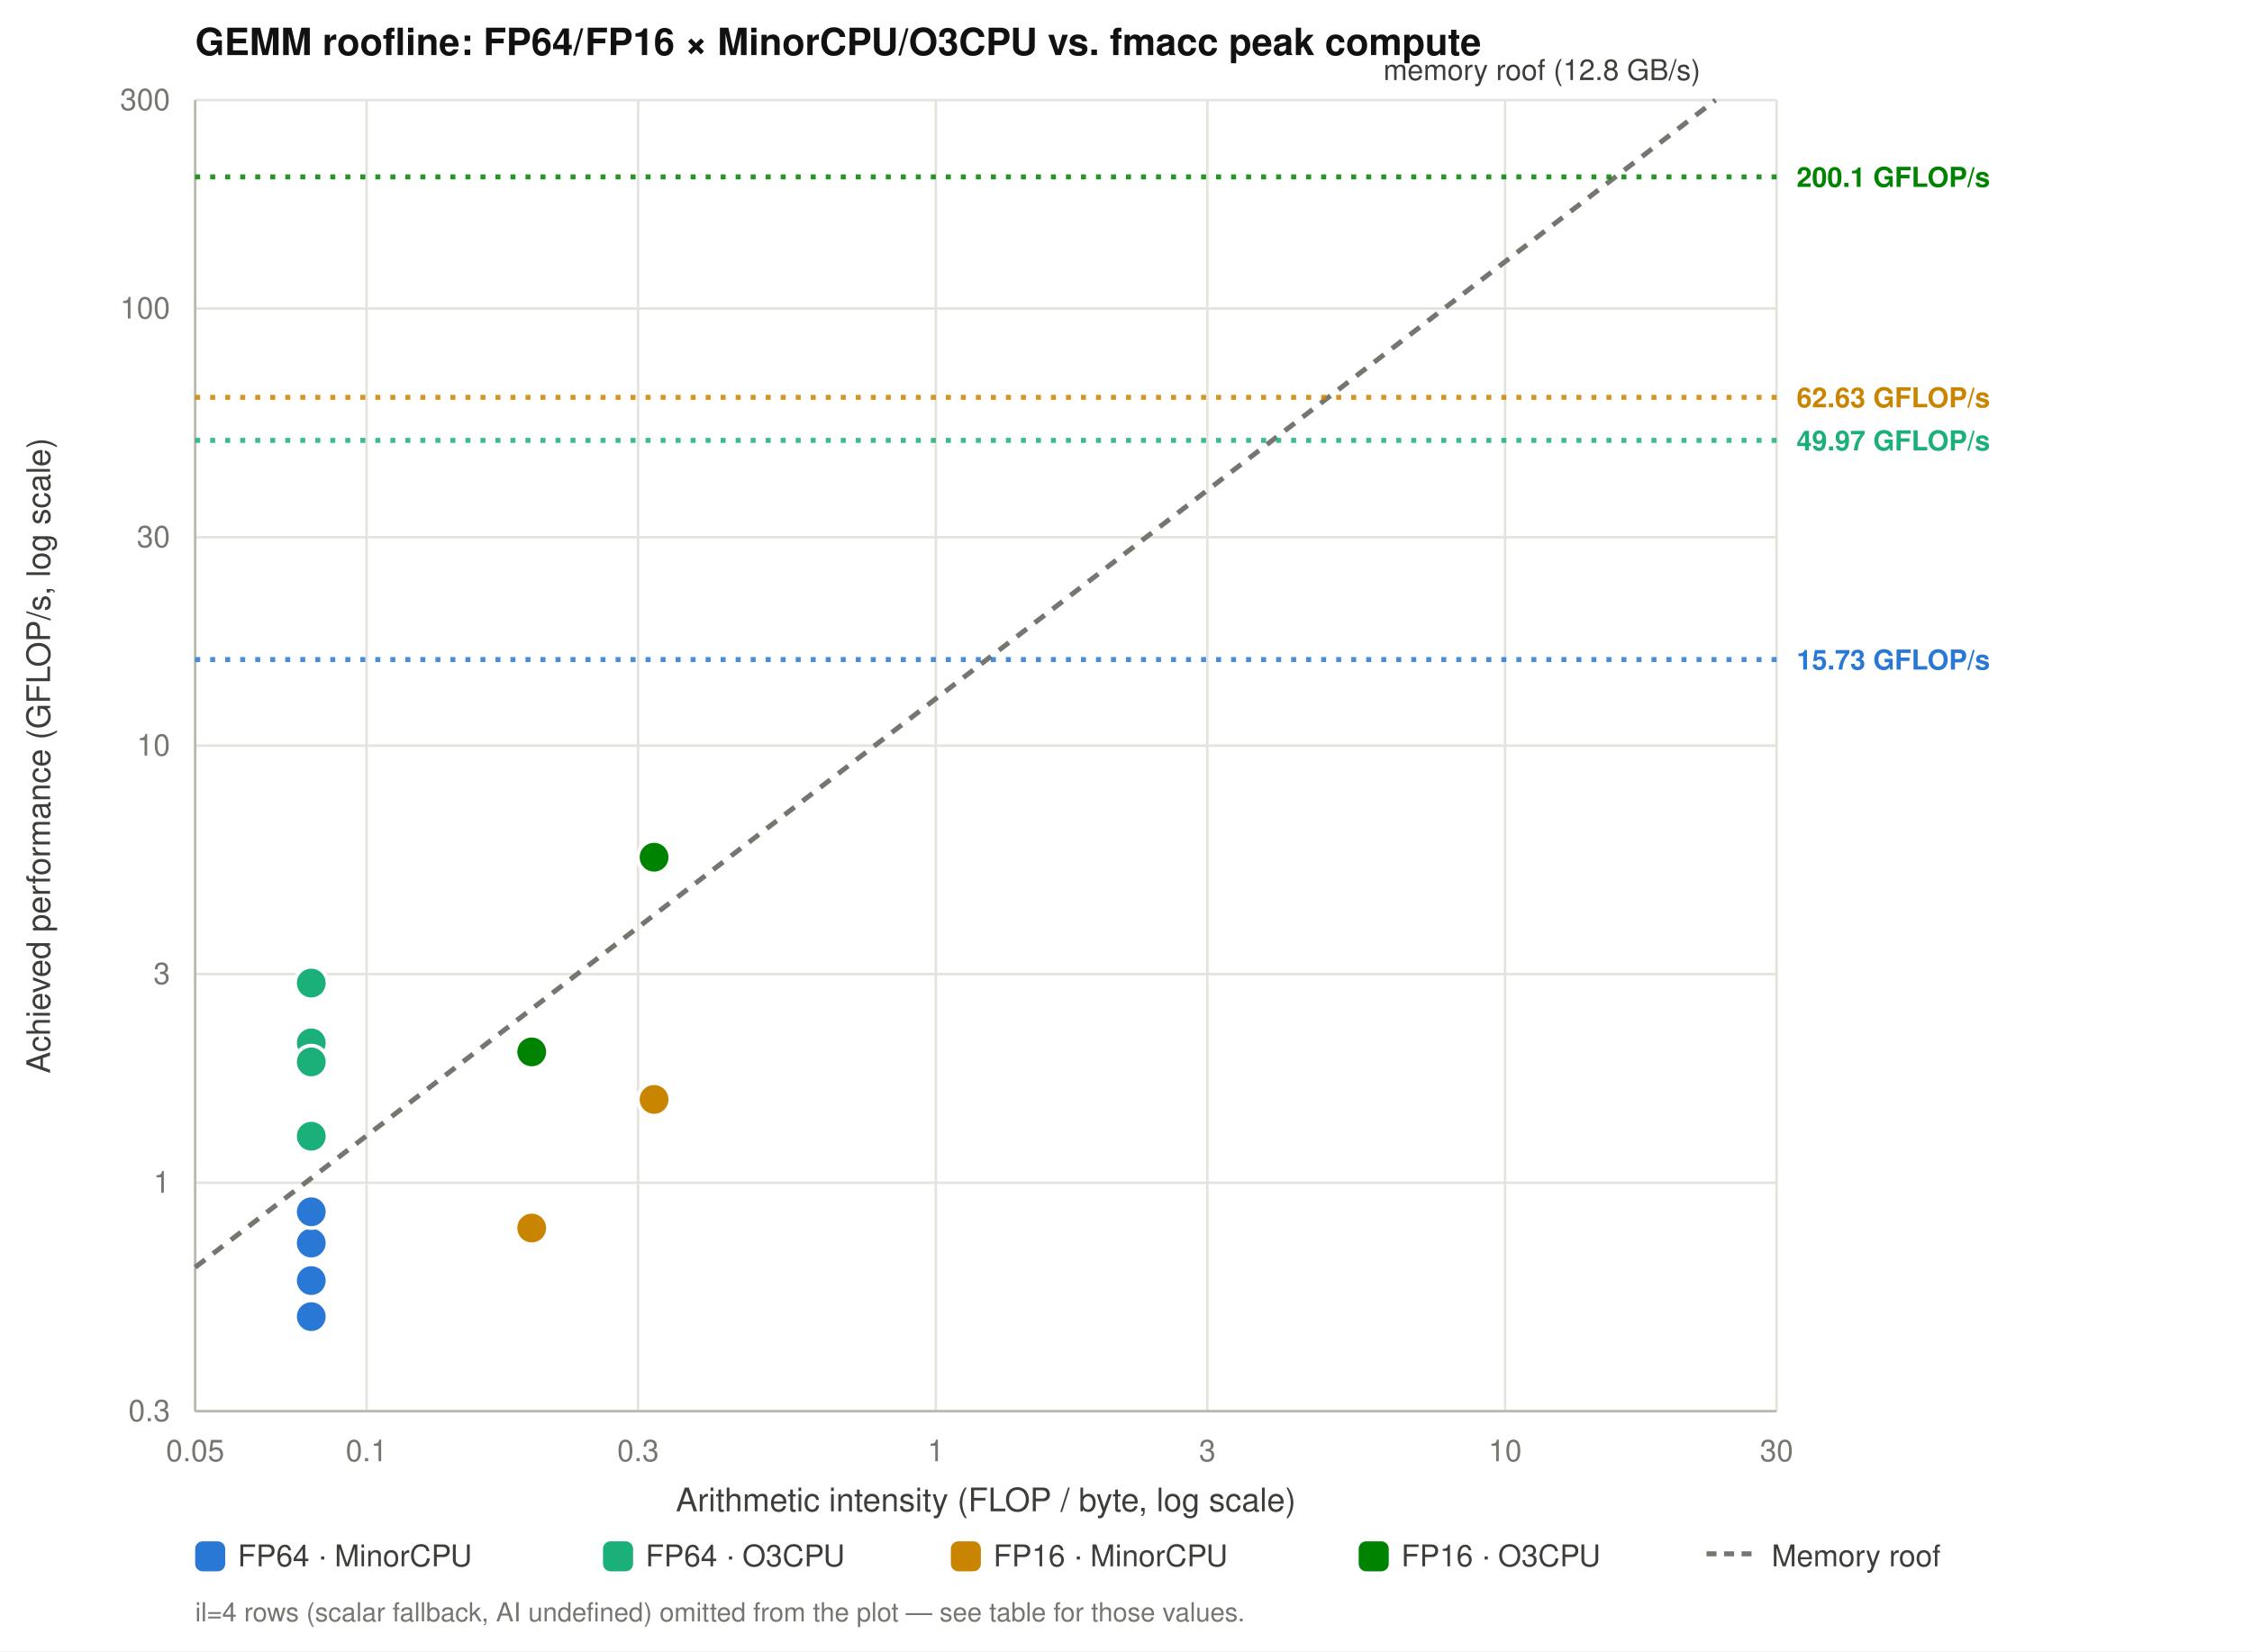
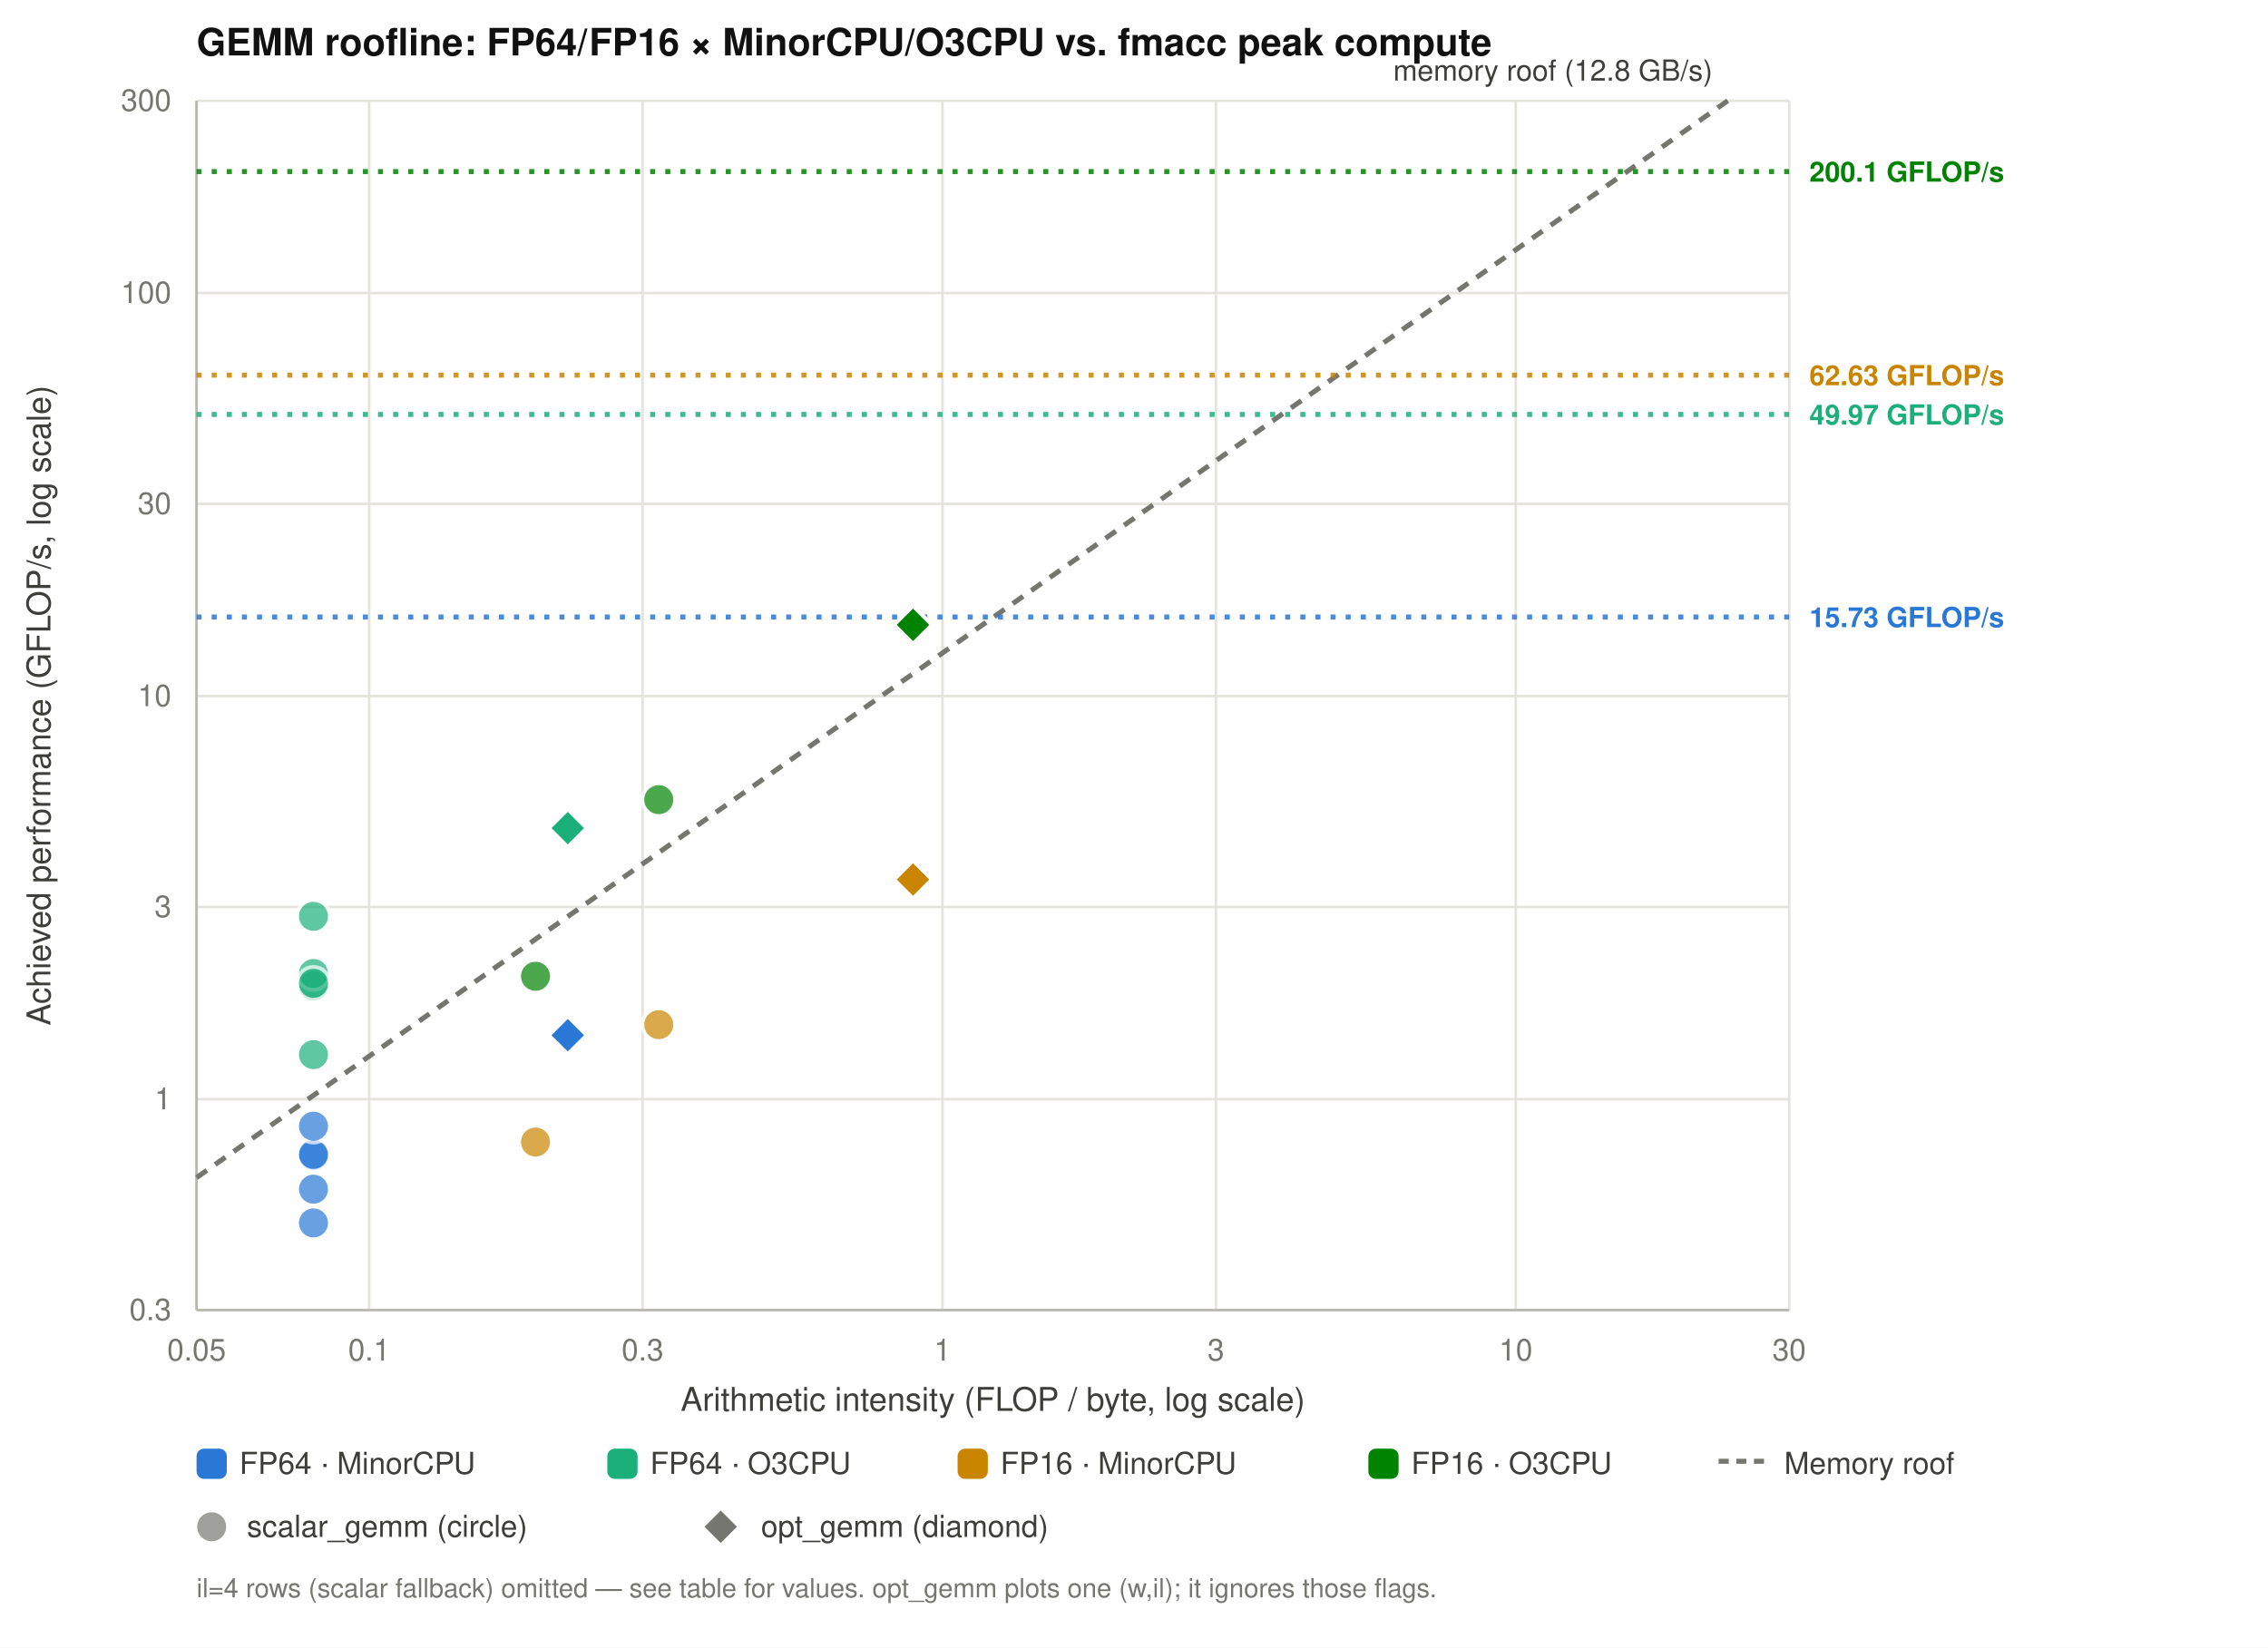
- <svg xmlns="http://www.w3.org/2000/svg" viewBox="0 0 900 660" font-family="Helvetica, Arial, sans-serif">
-   <rect x="0" y="0" width="900" height="660" fill="#ffffff" />
+ <svg xmlns="http://www.w3.org/2000/svg" viewBox="0 0 900 654" font-family="Helvetica, Arial, sans-serif">
+   <rect x="0" y="0" width="900" height="654" fill="#ffffff" />
  <text x="78" y="22" font-size="15" fill="#111111" font-weight="700">GEMM roofline: FP64/FP16 × MinorCPU/O3CPU vs. fmacc peak compute</text>
-   <line x1="78.0" y1="40" x2="78.0" y2="564" stroke="#e4e3dd" stroke-width="1" />
-   <text x="78.0" y="584" font-size="12" fill="#767671" text-anchor="middle">0.05</text>
-   <line x1="146.5" y1="40" x2="146.5" y2="564" stroke="#e4e3dd" stroke-width="1" />
-   <text x="146.5" y="584" font-size="12" fill="#767671" text-anchor="middle">0.1</text>
-   <line x1="255.0" y1="40" x2="255.0" y2="564" stroke="#e4e3dd" stroke-width="1" />
-   <text x="255.0" y="584" font-size="12" fill="#767671" text-anchor="middle">0.3</text>
-   <line x1="374.0" y1="40" x2="374.0" y2="564" stroke="#e4e3dd" stroke-width="1" />
-   <text x="374.0" y="584" font-size="12" fill="#767671" text-anchor="middle">1</text>
-   <line x1="482.5" y1="40" x2="482.5" y2="564" stroke="#e4e3dd" stroke-width="1" />
-   <text x="482.5" y="584" font-size="12" fill="#767671" text-anchor="middle">3</text>
-   <line x1="601.5" y1="40" x2="601.5" y2="564" stroke="#e4e3dd" stroke-width="1" />
-   <text x="601.5" y="584" font-size="12" fill="#767671" text-anchor="middle">10</text>
-   <line x1="710.0" y1="40" x2="710.0" y2="564" stroke="#e4e3dd" stroke-width="1" />
-   <text x="710.0" y="584" font-size="12" fill="#767671" text-anchor="middle">30</text>
-   <line x1="78" y1="564.0" x2="710" y2="564.0" stroke="#e4e3dd" stroke-width="1" />
-   <text x="68" y="568.0" font-size="12" fill="#767671" text-anchor="end">0.3</text>
-   <line x1="78" y1="472.7" x2="710" y2="472.7" stroke="#e4e3dd" stroke-width="1" />
-   <text x="68" y="476.7" font-size="12" fill="#767671" text-anchor="end">1</text>
-   <line x1="78" y1="389.3" x2="710" y2="389.3" stroke="#e4e3dd" stroke-width="1" />
-   <text x="68" y="393.3" font-size="12" fill="#767671" text-anchor="end">3</text>
-   <line x1="78" y1="298.0" x2="710" y2="298.0" stroke="#e4e3dd" stroke-width="1" />
-   <text x="68" y="302.0" font-size="12" fill="#767671" text-anchor="end">10</text>
-   <line x1="78" y1="214.7" x2="710" y2="214.7" stroke="#e4e3dd" stroke-width="1" />
-   <text x="68" y="218.7" font-size="12" fill="#767671" text-anchor="end">30</text>
-   <line x1="78" y1="123.3" x2="710" y2="123.3" stroke="#e4e3dd" stroke-width="1" />
-   <text x="68" y="127.3" font-size="12" fill="#767671" text-anchor="end">100</text>
+   <line x1="78.0" y1="40" x2="78.0" y2="520" stroke="#e4e3dd" stroke-width="1" />
+   <text x="78.0" y="540" font-size="12" fill="#767671" text-anchor="middle">0.05</text>
+   <line x1="146.5" y1="40" x2="146.5" y2="520" stroke="#e4e3dd" stroke-width="1" />
+   <text x="146.5" y="540" font-size="12" fill="#767671" text-anchor="middle">0.1</text>
+   <line x1="255.0" y1="40" x2="255.0" y2="520" stroke="#e4e3dd" stroke-width="1" />
+   <text x="255.0" y="540" font-size="12" fill="#767671" text-anchor="middle">0.3</text>
+   <line x1="374.0" y1="40" x2="374.0" y2="520" stroke="#e4e3dd" stroke-width="1" />
+   <text x="374.0" y="540" font-size="12" fill="#767671" text-anchor="middle">1</text>
+   <line x1="482.5" y1="40" x2="482.5" y2="520" stroke="#e4e3dd" stroke-width="1" />
+   <text x="482.5" y="540" font-size="12" fill="#767671" text-anchor="middle">3</text>
+   <line x1="601.5" y1="40" x2="601.5" y2="520" stroke="#e4e3dd" stroke-width="1" />
+   <text x="601.5" y="540" font-size="12" fill="#767671" text-anchor="middle">10</text>
+   <line x1="710.0" y1="40" x2="710.0" y2="520" stroke="#e4e3dd" stroke-width="1" />
+   <text x="710.0" y="540" font-size="12" fill="#767671" text-anchor="middle">30</text>
+   <line x1="78" y1="520.0" x2="710" y2="520.0" stroke="#e4e3dd" stroke-width="1" />
+   <text x="68" y="524.0" font-size="12" fill="#767671" text-anchor="end">0.3</text>
+   <line x1="78" y1="436.3" x2="710" y2="436.3" stroke="#e4e3dd" stroke-width="1" />
+   <text x="68" y="440.3" font-size="12" fill="#767671" text-anchor="end">1</text>
+   <line x1="78" y1="360.0" x2="710" y2="360.0" stroke="#e4e3dd" stroke-width="1" />
+   <text x="68" y="364.0" font-size="12" fill="#767671" text-anchor="end">3</text>
+   <line x1="78" y1="276.3" x2="710" y2="276.3" stroke="#e4e3dd" stroke-width="1" />
+   <text x="68" y="280.3" font-size="12" fill="#767671" text-anchor="end">10</text>
+   <line x1="78" y1="200.0" x2="710" y2="200.0" stroke="#e4e3dd" stroke-width="1" />
+   <text x="68" y="204.0" font-size="12" fill="#767671" text-anchor="end">30</text>
+   <line x1="78" y1="116.3" x2="710" y2="116.3" stroke="#e4e3dd" stroke-width="1" />
+   <text x="68" y="120.3" font-size="12" fill="#767671" text-anchor="end">100</text>
  <line x1="78" y1="40.0" x2="710" y2="40.0" stroke="#e4e3dd" stroke-width="1" />
  <text x="68" y="44.0" font-size="12" fill="#767671" text-anchor="end">300</text>
-   <line x1="78" y1="564" x2="710" y2="564" stroke="#b9b8b1" stroke-width="1" />
-   <line x1="78" y1="40" x2="78" y2="564" stroke="#b9b8b1" stroke-width="1" />
-   <text x="394.0" y="604" font-size="13" fill="#3d3d3a" text-anchor="middle">Arithmetic intensity (FLOP / byte, log scale)</text>
-   <text x="20" y="302.0" font-size="13" fill="#3d3d3a" text-anchor="middle" transform="rotate(-90 20 302.0)">Achieved performance (GFLOP/s, log scale)</text>
-   <line x1="78.0" y1="506.5" x2="685.6" y2="40.0" stroke="#767671" stroke-width="2" stroke-dasharray="5 4" />
+   <line x1="78" y1="520" x2="710" y2="520" stroke="#b9b8b1" stroke-width="1" />
+   <line x1="78" y1="40" x2="78" y2="520" stroke="#b9b8b1" stroke-width="1" />
+   <text x="394.0" y="560" font-size="13" fill="#3d3d3a" text-anchor="middle">Arithmetic intensity (FLOP / byte, log scale)</text>
+   <text x="20" y="280.0" font-size="13" fill="#3d3d3a" text-anchor="middle" transform="rotate(-90 20 280.0)">Achieved performance (GFLOP/s, log scale)</text>
+   <line x1="78.0" y1="467.4" x2="685.6" y2="40.0" stroke="#767671" stroke-width="2" stroke-dasharray="5 4" />
  <text x="679.6" y="32.0" font-size="11.5" fill="#3d3d3a" text-anchor="end">memory roof (12.8 GB/s)</text>
-   <line x1="78" y1="263.6" x2="710" y2="263.6" stroke="#2a78d6" stroke-width="2" stroke-dasharray="2 4" opacity="0.85" />
-   <text x="718" y="267.6" font-size="11" fill="#2a78d6" font-weight="700">15.73 GFLOP/s</text>
-   <line x1="78" y1="176.0" x2="710" y2="176.0" stroke="#1baf7a" stroke-width="2" stroke-dasharray="2 4" opacity="0.85" />
-   <text x="718" y="180.0" font-size="11" fill="#1baf7a" font-weight="700">49.97 GFLOP/s</text>
-   <line x1="78" y1="158.8" x2="710" y2="158.8" stroke="#c98500" stroke-width="2" stroke-dasharray="2 4" opacity="0.85" />
-   <text x="718" y="162.8" font-size="11" fill="#c98500" font-weight="700">62.63 GFLOP/s</text>
-   <line x1="78" y1="70.7" x2="710" y2="70.7" stroke="#008300" stroke-width="2" stroke-dasharray="2 4" opacity="0.85" />
-   <text x="718" y="74.7" font-size="11" fill="#008300" font-weight="700">200.1 GFLOP/s</text>
-   <circle cx="124.4" cy="526.2" r="6.5" fill="#2a78d6" stroke="#ffffff" stroke-width="1.5" />
-   <circle cx="124.4" cy="511.8" r="6.5" fill="#2a78d6" stroke="#ffffff" stroke-width="1.5" />
-   <circle cx="124.4" cy="496.3" r="6.5" fill="#2a78d6" stroke="#ffffff" stroke-width="1.5" />
-   <circle cx="124.4" cy="496.8" r="6.5" fill="#2a78d6" stroke="#ffffff" stroke-width="1.5" />
-   <circle cx="124.4" cy="484.3" r="6.5" fill="#2a78d6" stroke="#ffffff" stroke-width="1.5" />
-   <circle cx="124.4" cy="454.1" r="6.5" fill="#1baf7a" stroke="#ffffff" stroke-width="1.5" />
-   <circle cx="124.4" cy="423.5" r="6.5" fill="#1baf7a" stroke="#ffffff" stroke-width="1.5" />
-   <circle cx="124.4" cy="416.8" r="6.5" fill="#1baf7a" stroke="#ffffff" stroke-width="1.5" />
-   <circle cx="124.4" cy="424.4" r="6.5" fill="#1baf7a" stroke="#ffffff" stroke-width="1.5" />
-   <circle cx="124.4" cy="392.9" r="6.5" fill="#1baf7a" stroke="#ffffff" stroke-width="1.5" />
-   <circle cx="261.4" cy="439.4" r="6.5" fill="#c98500" stroke="#ffffff" stroke-width="1.5" />
-   <circle cx="212.5" cy="490.8" r="6.5" fill="#c98500" stroke="#ffffff" stroke-width="1.5" />
-   <circle cx="261.4" cy="342.6" r="6.5" fill="#008300" stroke="#ffffff" stroke-width="1.5" />
-   <circle cx="212.5" cy="420.4" r="6.5" fill="#008300" stroke="#ffffff" stroke-width="1.5" />
-   <rect x="78" y="616" width="12" height="12" rx="3" fill="#2a78d6" />
-   <text x="95" y="626" font-size="12" fill="#3d3d3a">FP64 · MinorCPU</text>
-   <rect x="241" y="616" width="12" height="12" rx="3" fill="#1baf7a" />
-   <text x="258" y="626" font-size="12" fill="#3d3d3a">FP64 · O3CPU</text>
-   <rect x="380" y="616" width="12" height="12" rx="3" fill="#c98500" />
-   <text x="397" y="626" font-size="12" fill="#3d3d3a">FP16 · MinorCPU</text>
-   <rect x="543" y="616" width="12" height="12" rx="3" fill="#008300" />
-   <text x="560" y="626" font-size="12" fill="#3d3d3a">FP16 · O3CPU</text>
-   <line x1="682" y1="621" x2="702" y2="621" stroke="#767671" stroke-width="2" stroke-dasharray="4 3" />
-   <text x="708" y="626" font-size="12" fill="#3d3d3a">Memory roof</text>
-   <text x="78" y="648" font-size="10.5" fill="#767671">il=4 rows (scalar fallback, AI undefined) omitted from the plot — see table for those values.</text>
+   <line x1="78" y1="244.9" x2="710" y2="244.9" stroke="#2a78d6" stroke-width="2" stroke-dasharray="2 4" opacity="0.85" />
+   <text x="718" y="248.9" font-size="11" fill="#2a78d6" font-weight="700">15.73 GFLOP/s</text>
+   <line x1="78" y1="164.5" x2="710" y2="164.5" stroke="#1baf7a" stroke-width="2" stroke-dasharray="2 4" opacity="0.85" />
+   <text x="718" y="168.5" font-size="11" fill="#1baf7a" font-weight="700">49.97 GFLOP/s</text>
+   <line x1="78" y1="148.9" x2="710" y2="148.9" stroke="#c98500" stroke-width="2" stroke-dasharray="2 4" opacity="0.85" />
+   <text x="718" y="152.9" font-size="11" fill="#c98500" font-weight="700">62.63 GFLOP/s</text>
+   <line x1="78" y1="68.1" x2="710" y2="68.1" stroke="#008300" stroke-width="2" stroke-dasharray="2 4" opacity="0.85" />
+   <text x="718" y="72.1" font-size="11" fill="#008300" font-weight="700">200.1 GFLOP/s</text>
+   <circle cx="124.4" cy="485.4" r="6.5" fill="#2a78d6" stroke="#ffffff" stroke-width="1.5" opacity="0.7" />
+   <circle cx="124.4" cy="472.0" r="6.5" fill="#2a78d6" stroke="#ffffff" stroke-width="1.5" opacity="0.7" />
+   <circle cx="124.4" cy="458.7" r="6.5" fill="#2a78d6" stroke="#ffffff" stroke-width="1.5" opacity="0.7" />
+   <circle cx="124.4" cy="458.2" r="6.5" fill="#2a78d6" stroke="#ffffff" stroke-width="1.5" opacity="0.7" />
+   <circle cx="124.4" cy="447.0" r="6.5" fill="#2a78d6" stroke="#ffffff" stroke-width="1.5" opacity="0.7" />
+   <circle cx="124.4" cy="418.6" r="6.5" fill="#1baf7a" stroke="#ffffff" stroke-width="1.5" opacity="0.7" />
+   <circle cx="124.4" cy="391.4" r="6.5" fill="#1baf7a" stroke="#ffffff" stroke-width="1.5" opacity="0.7" />
+   <circle cx="124.4" cy="386.4" r="6.5" fill="#1baf7a" stroke="#ffffff" stroke-width="1.5" opacity="0.7" />
+   <circle cx="124.4" cy="390.3" r="6.5" fill="#1baf7a" stroke="#ffffff" stroke-width="1.5" opacity="0.7" />
+   <circle cx="124.4" cy="363.7" r="6.5" fill="#1baf7a" stroke="#ffffff" stroke-width="1.5" opacity="0.7" />
+   <circle cx="261.4" cy="406.7" r="6.5" fill="#c98500" stroke="#ffffff" stroke-width="1.5" opacity="0.7" />
+   <circle cx="212.5" cy="453.3" r="6.5" fill="#c98500" stroke="#ffffff" stroke-width="1.5" opacity="0.7" />
+   <circle cx="261.4" cy="317.4" r="6.5" fill="#008300" stroke="#ffffff" stroke-width="1.5" opacity="0.7" />
+   <circle cx="212.5" cy="387.5" r="6.5" fill="#008300" stroke="#ffffff" stroke-width="1.5" opacity="0.7" />
+   <polygon points="225.3,403.4 232.8,410.9 225.3,418.4 217.8,410.9" fill="#2a78d6" stroke="#ffffff" stroke-width="1.5" />
+   <polygon points="225.3,321.2 232.8,328.7 225.3,336.2 217.8,328.7" fill="#1baf7a" stroke="#ffffff" stroke-width="1.5" />
+   <polygon points="362.3,341.6 369.8,349.1 362.3,356.6 354.8,349.1" fill="#c98500" stroke="#ffffff" stroke-width="1.5" />
+   <polygon points="362.3,240.5 369.8,248.0 362.3,255.5 354.8,248.0" fill="#008300" stroke="#ffffff" stroke-width="1.5" />
+   <rect x="78" y="575" width="12" height="12" rx="3" fill="#2a78d6" />
+   <text x="95" y="585" font-size="12" fill="#3d3d3a">FP64 · MinorCPU</text>
+   <rect x="241" y="575" width="12" height="12" rx="3" fill="#1baf7a" />
+   <text x="258" y="585" font-size="12" fill="#3d3d3a">FP64 · O3CPU</text>
+   <rect x="380" y="575" width="12" height="12" rx="3" fill="#c98500" />
+   <text x="397" y="585" font-size="12" fill="#3d3d3a">FP16 · MinorCPU</text>
+   <rect x="543" y="575" width="12" height="12" rx="3" fill="#008300" />
+   <text x="560" y="585" font-size="12" fill="#3d3d3a">FP16 · O3CPU</text>
+   <line x1="682" y1="580" x2="702" y2="580" stroke="#767671" stroke-width="2" stroke-dasharray="4 3" />
+   <text x="708" y="585" font-size="12" fill="#3d3d3a">Memory roof</text>
+   <circle cx="84" cy="606" r="6.5" fill="#767671" stroke="#ffffff" stroke-width="1.5" opacity="0.7" />
+   <text x="98" y="610" font-size="12" fill="#3d3d3a">scalar_gemm (circle)</text>
+   <polygon points="286.0,598.5 293.5,606.0 286.0,613.5 278.5,606.0" fill="#767671" stroke="#ffffff" stroke-width="1.5" />
+   <text x="302" y="610" font-size="12" fill="#3d3d3a">opt_gemm (diamond)</text>
+   <text x="78" y="634" font-size="10.5" fill="#767671">il=4 rows (scalar fallback) omitted — see table for values. opt_gemm plots one (w,il); it ignores those flags.</text>
</svg>
